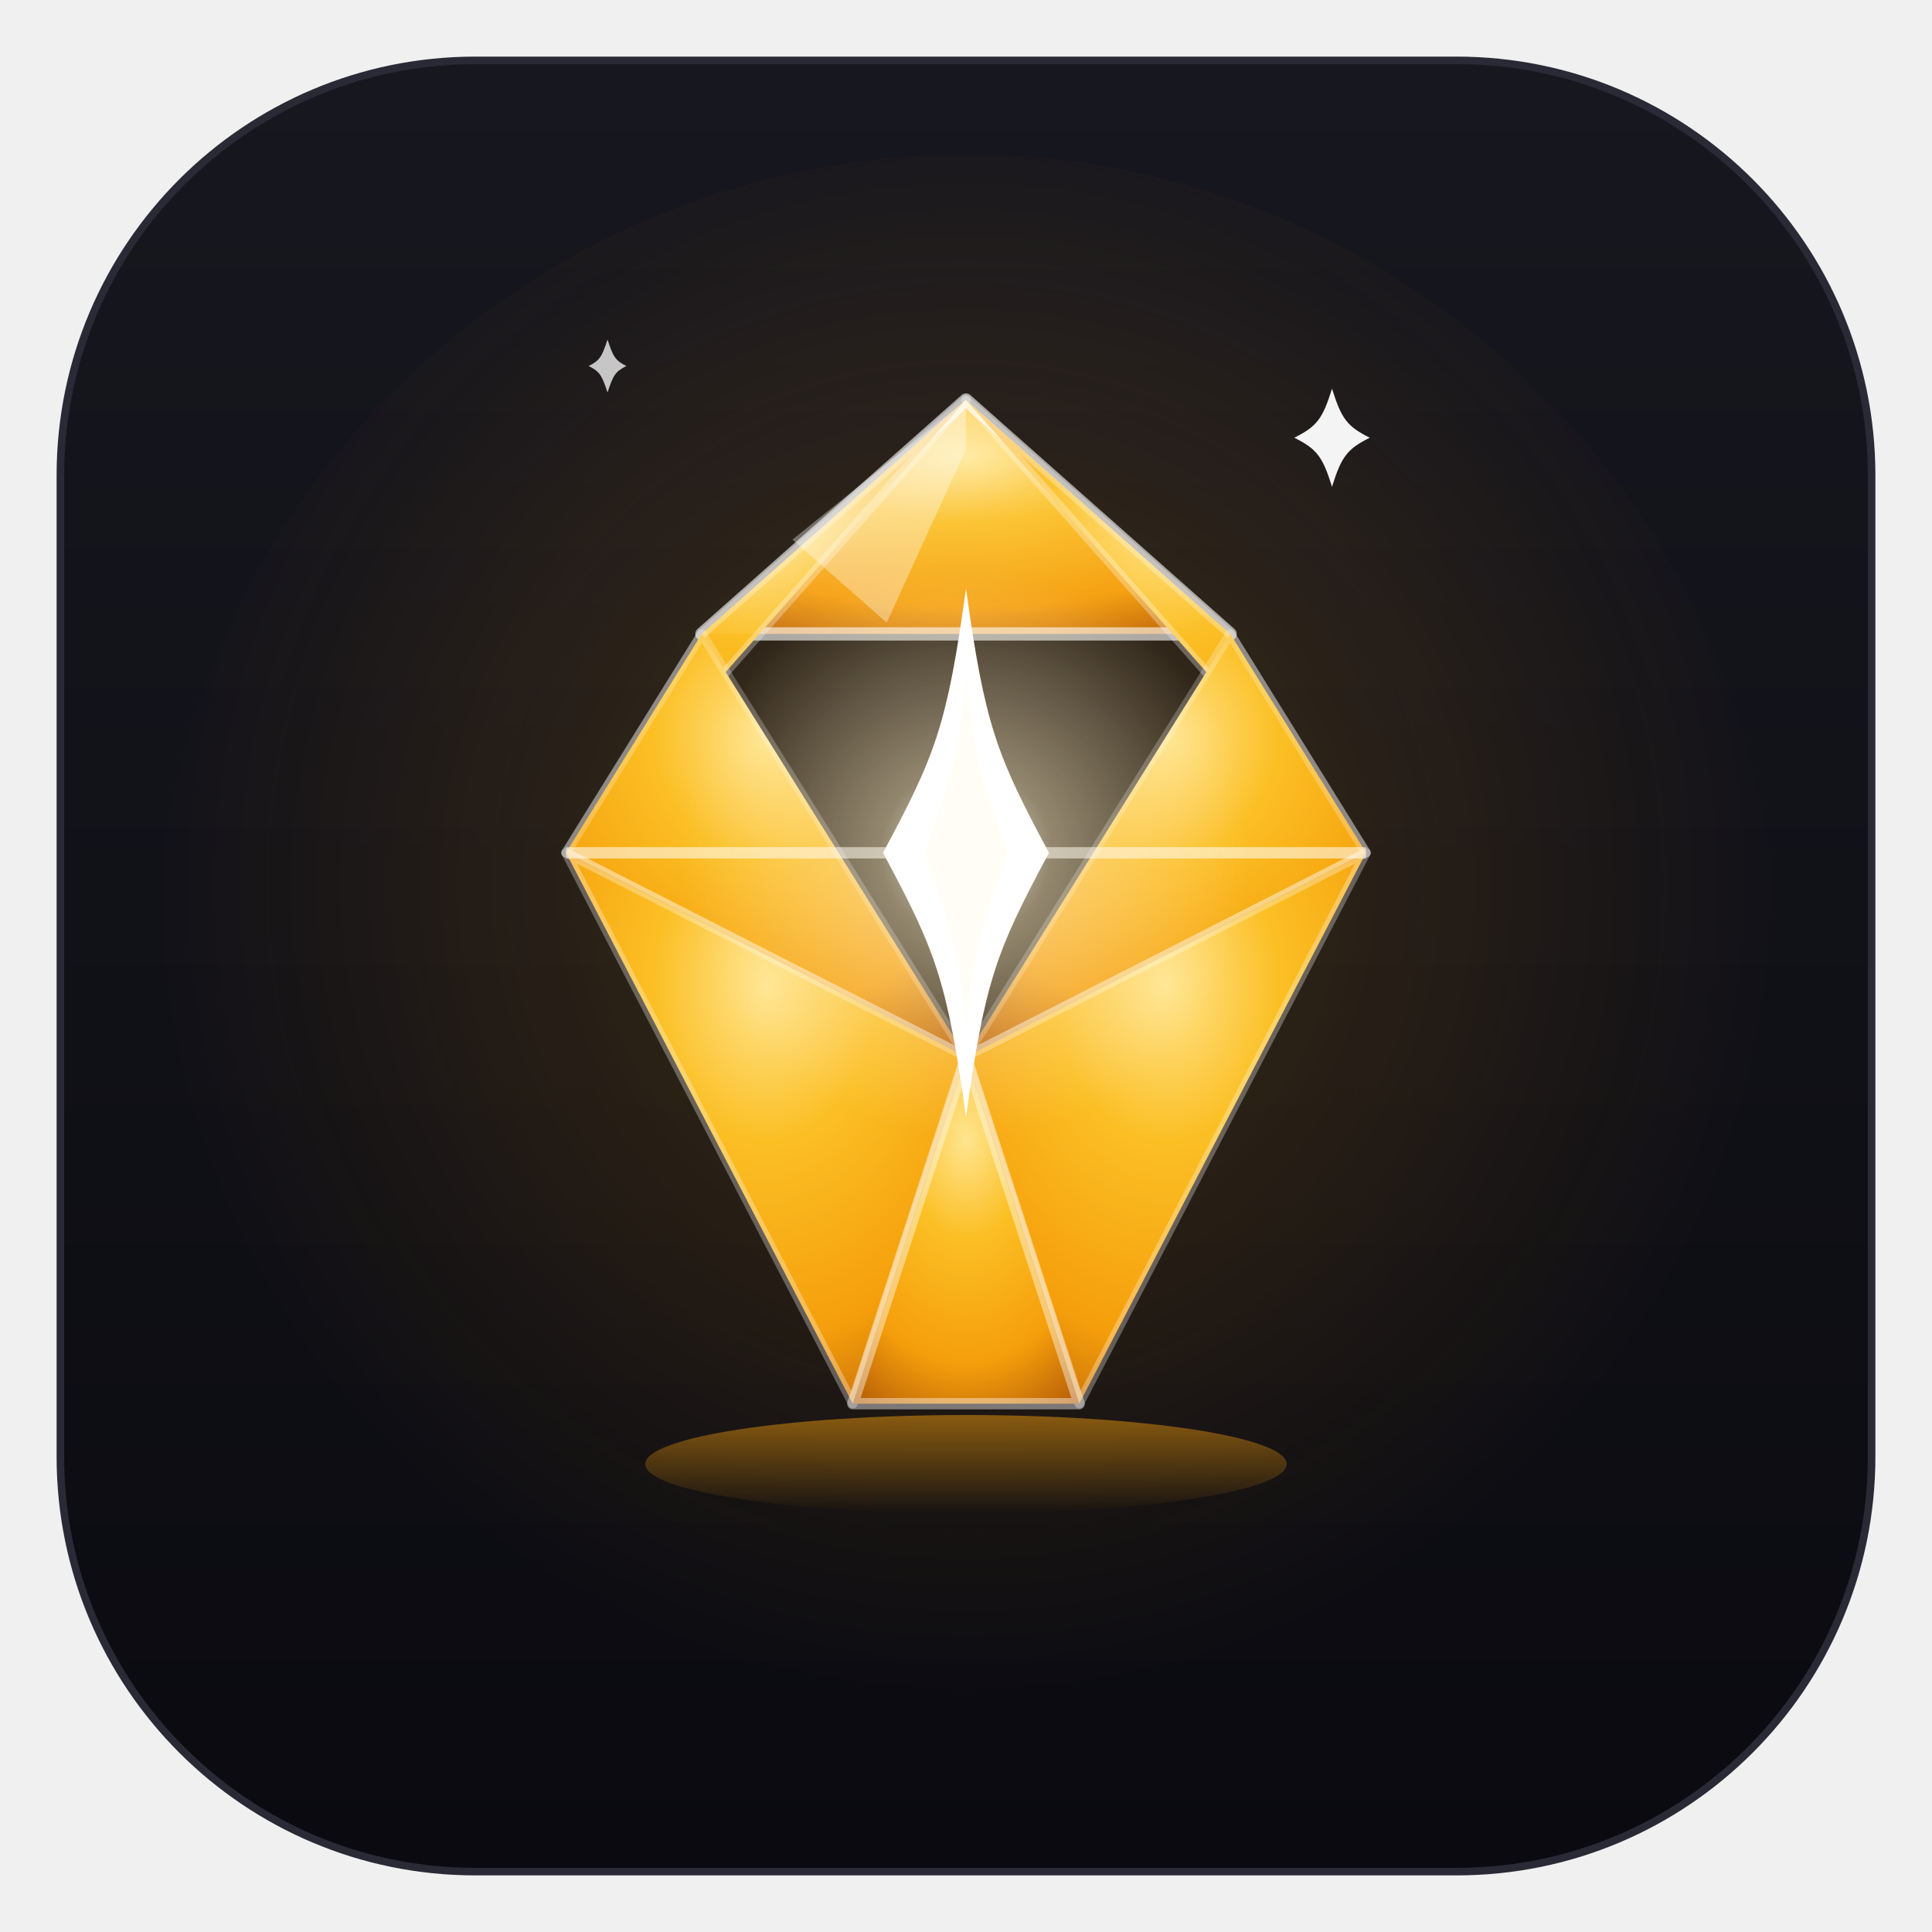
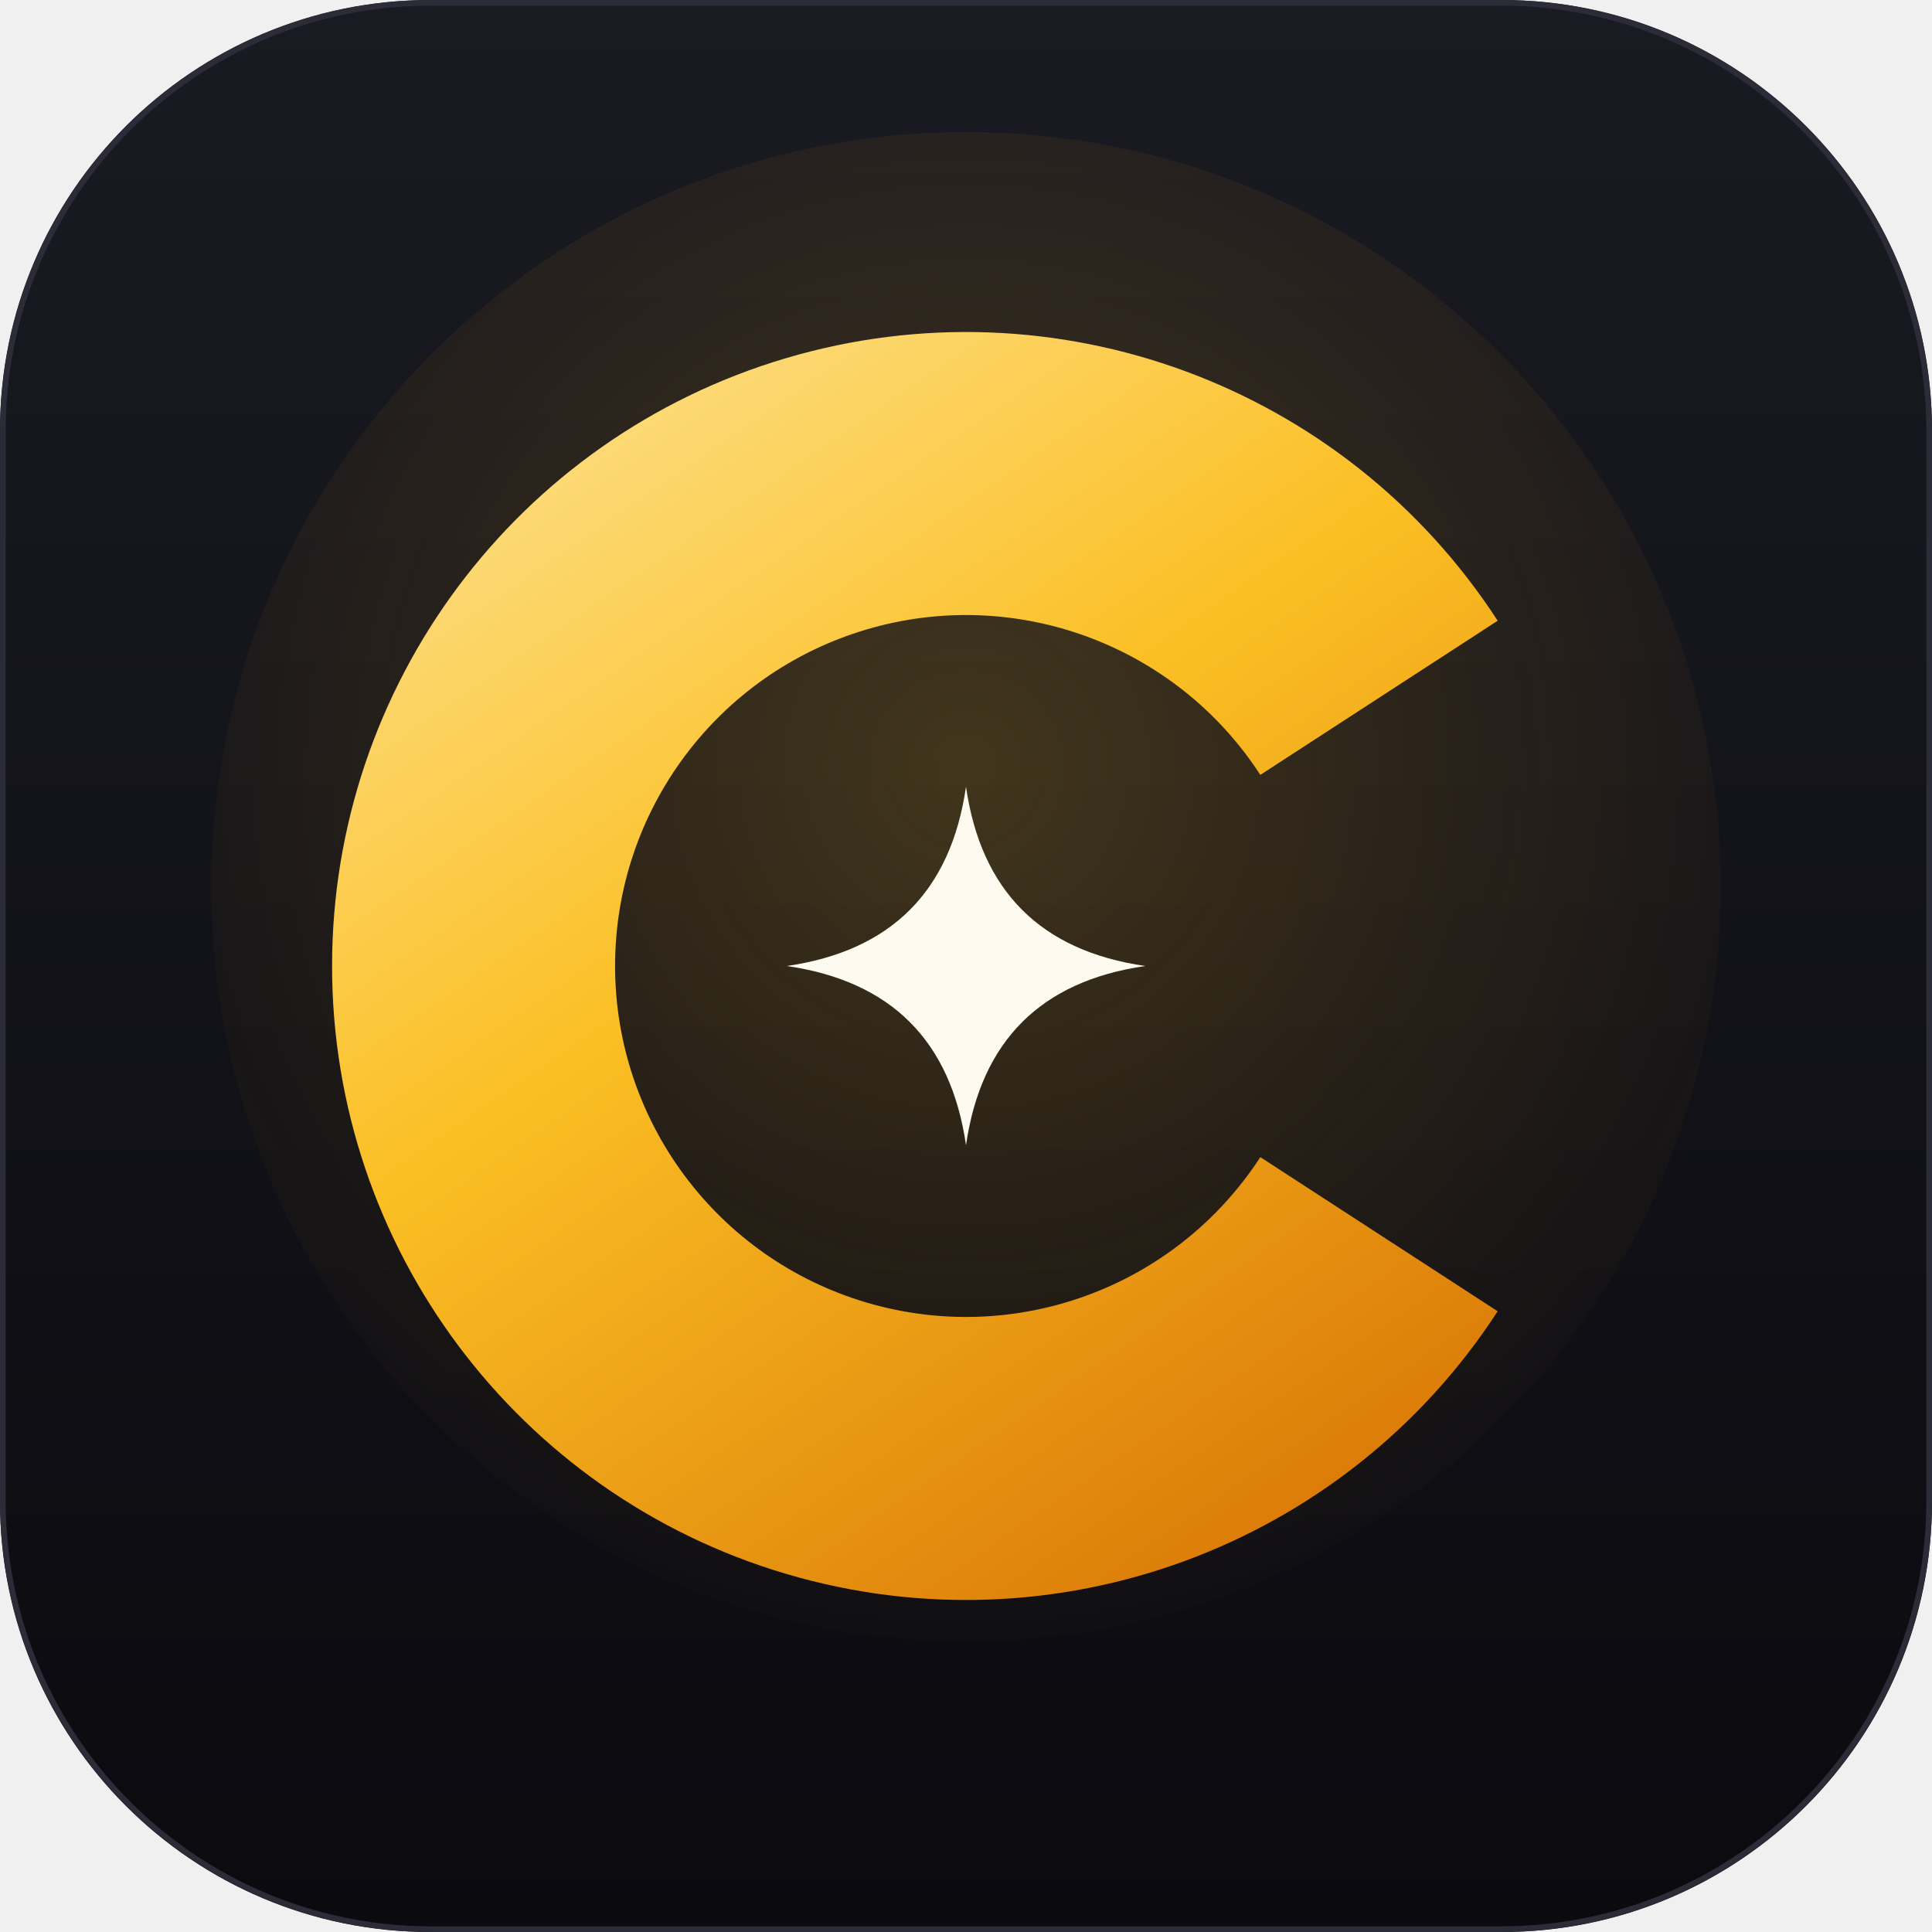
<svg xmlns="http://www.w3.org/2000/svg" width="1024" height="1024" viewBox="0 0 1024 1024">
  <defs>
-     <linearGradient id="bg" x1="0" y1="0" x2="0" y2="1">
-       <stop offset="0" stop-color="#17171f" />
-       <stop offset="1" stop-color="#0a0a10" />
+     <linearGradient id="tile" x1="0" y1="0" x2="0" y2="1">
+       <stop offset="0" stop-color="#1a1a22" />
+       <stop offset="1" stop-color="#0a0a0f" />
    </linearGradient>
-     <radialGradient id="halo" cx="0.5" cy="0.45" r="0.5">
+     <radialGradient id="halo" cx="0.5" cy="0.42" r="0.62">
      <stop offset="0" stop-color="#fbbf24" stop-opacity="0.20" />
-       <stop offset="0.55" stop-color="#f59e0b" stop-opacity="0.09" />
      <stop offset="1" stop-color="#f59e0b" stop-opacity="0" />
    </radialGradient>
-     <radialGradient id="gem" cx="0.5" cy="0.24" r="0.95">
-       <stop offset="0" stop-color="#ffe58f" />
-       <stop offset="0.3" stop-color="#fbbf24" />
-       <stop offset="0.68" stop-color="#f59e0b" />
-       <stop offset="1" stop-color="#a85008" />
-     </radialGradient>
-     <linearGradient id="sheen" x1="0" y1="0" x2="1" y2="1">
-       <stop offset="0" stop-color="#ffffff" stop-opacity="0.55" />
-       <stop offset="0.5" stop-color="#ffffff" stop-opacity="0.08" />
-       <stop offset="1" stop-color="#ffffff" stop-opacity="0" />
-     </linearGradient>
-     <radialGradient id="sparkGlow" cx="0.5" cy="0.5" r="0.5">
-       <stop offset="0" stop-color="#ffffff" stop-opacity="0.9" />
-       <stop offset="0.3" stop-color="#fff3d6" stop-opacity="0.45" />
-       <stop offset="1" stop-color="#fff3d6" stop-opacity="0" />
-     </radialGradient>
-     <linearGradient id="floor" x1="0" y1="0" x2="0" y2="1">
-       <stop offset="0" stop-color="#f59e0b" stop-opacity="0.5" />
-       <stop offset="1" stop-color="#f59e0b" stop-opacity="0" />
+     <linearGradient id="ring" x1="0.18" y1="0" x2="0.82" y2="1">
+       <stop offset="0" stop-color="#fde08a" />
+       <stop offset="0.42" stop-color="#fbbf24" />
+       <stop offset="1" stop-color="#d97706" />
    </linearGradient>
  </defs>
-   <rect x="32" y="32" width="960" height="960" rx="220" fill="url(#bg)" />
-   <rect x="32" y="32" width="960" height="960" rx="220" fill="none" stroke="#2a2a36" stroke-width="4" />
-   <circle cx="512" cy="512" r="430" fill="url(#halo)" />
-   <g stroke="#ffffff" stroke-linejoin="round" stroke-linecap="round">
-     <polygon points="512,212 372,336 652,336" fill="url(#gem)" stroke-opacity="0.6" stroke-width="7" />
-     <polygon points="512,212 372,336 300,452" fill="url(#gem)" stroke-opacity="0.3" stroke-width="5" />
-     <polygon points="512,212 652,336 724,452" fill="url(#gem)" stroke-opacity="0.3" stroke-width="5" />
-     <polygon points="372,336 300,452 512,560" fill="url(#gem)" stroke-opacity="0.24" stroke-width="5" />
-     <polygon points="652,336 724,452 512,560" fill="url(#gem)" stroke-opacity="0.24" stroke-width="5" />
-     <polygon points="300,452 512,560 452,744" fill="url(#gem)" stroke-opacity="0.3" stroke-width="5" />
-     <polygon points="724,452 512,560 572,744" fill="url(#gem)" stroke-opacity="0.3" stroke-width="5" />
-     <polygon points="512,560 452,744 572,744" fill="url(#gem)" stroke-opacity="0.42" stroke-width="6" />
-   </g>
-   <polygon points="512,212 372,336 652,336" fill="url(#sheen)" />
-   <polygon points="512,212 420,286 470,330 512,238" fill="#ffffff" opacity="0.35" />
-   <line x1="300" y1="452" x2="724" y2="452" stroke="#ffffff" stroke-opacity="0.55" stroke-width="6" />
-   <ellipse cx="512" cy="776" rx="170" ry="26" fill="url(#floor)" />
-   <circle cx="512" cy="452" r="150" fill="url(#sparkGlow)" />
-   <path d="M512 312 C 522 384, 528 400, 556 452 C 528 504, 522 520, 512 592 C 502 520, 496 504, 468 452 C 496 400, 502 384, 512 312 Z" fill="#ffffff" />
-   <path d="M512 360 C 516 400, 519 410, 534 452 C 519 494, 516 504, 512 544 C 508 504, 505 494, 490 452 C 505 410, 508 400, 512 360 Z" fill="#fffdf5" opacity="0.95" />
-   <g transform="translate(706,232)">
-     <path d="M0 -26 C 5 -10, 8 -6, 20 0 C 8 6, 5 10, 0 26 C -5 10, -8 6, -20 0 C -8 -6, -5 -10, 0 -26 Z" fill="#ffffff" opacity="0.95" />
-   </g>
-   <g transform="translate(322,194)">
-     <path d="M0 -14 C 3 -5, 4 -3, 10 0 C 4 3, 3 5, 0 14 C -3 5, -4 3, -10 0 C -4 -3, -3 -5, 0 -14 Z" fill="#ffffff" opacity="0.75" />
-   </g>
+   <rect width="1024" height="1024" rx="228" fill="url(#tile)" />
+   <rect x="1.5" y="1.5" width="1021" height="1021" rx="227" fill="none" stroke="#2c2c38" stroke-width="3" />
+   <circle cx="512" cy="470" r="400" fill="url(#halo)" />
+   <path d="M793.8 329.0 A336 336 0 1 0 793.8 695.0 L668.0 613.3 A186 186 0 1 1 668.0 410.7 Z" fill="url(#ring)" />
+   <path d="M512 417 Q524 500 607 512 Q524 524 512 607 Q500 524 417 512 Q500 500 512 417 Z" fill="#fffaf0" />
</svg>
